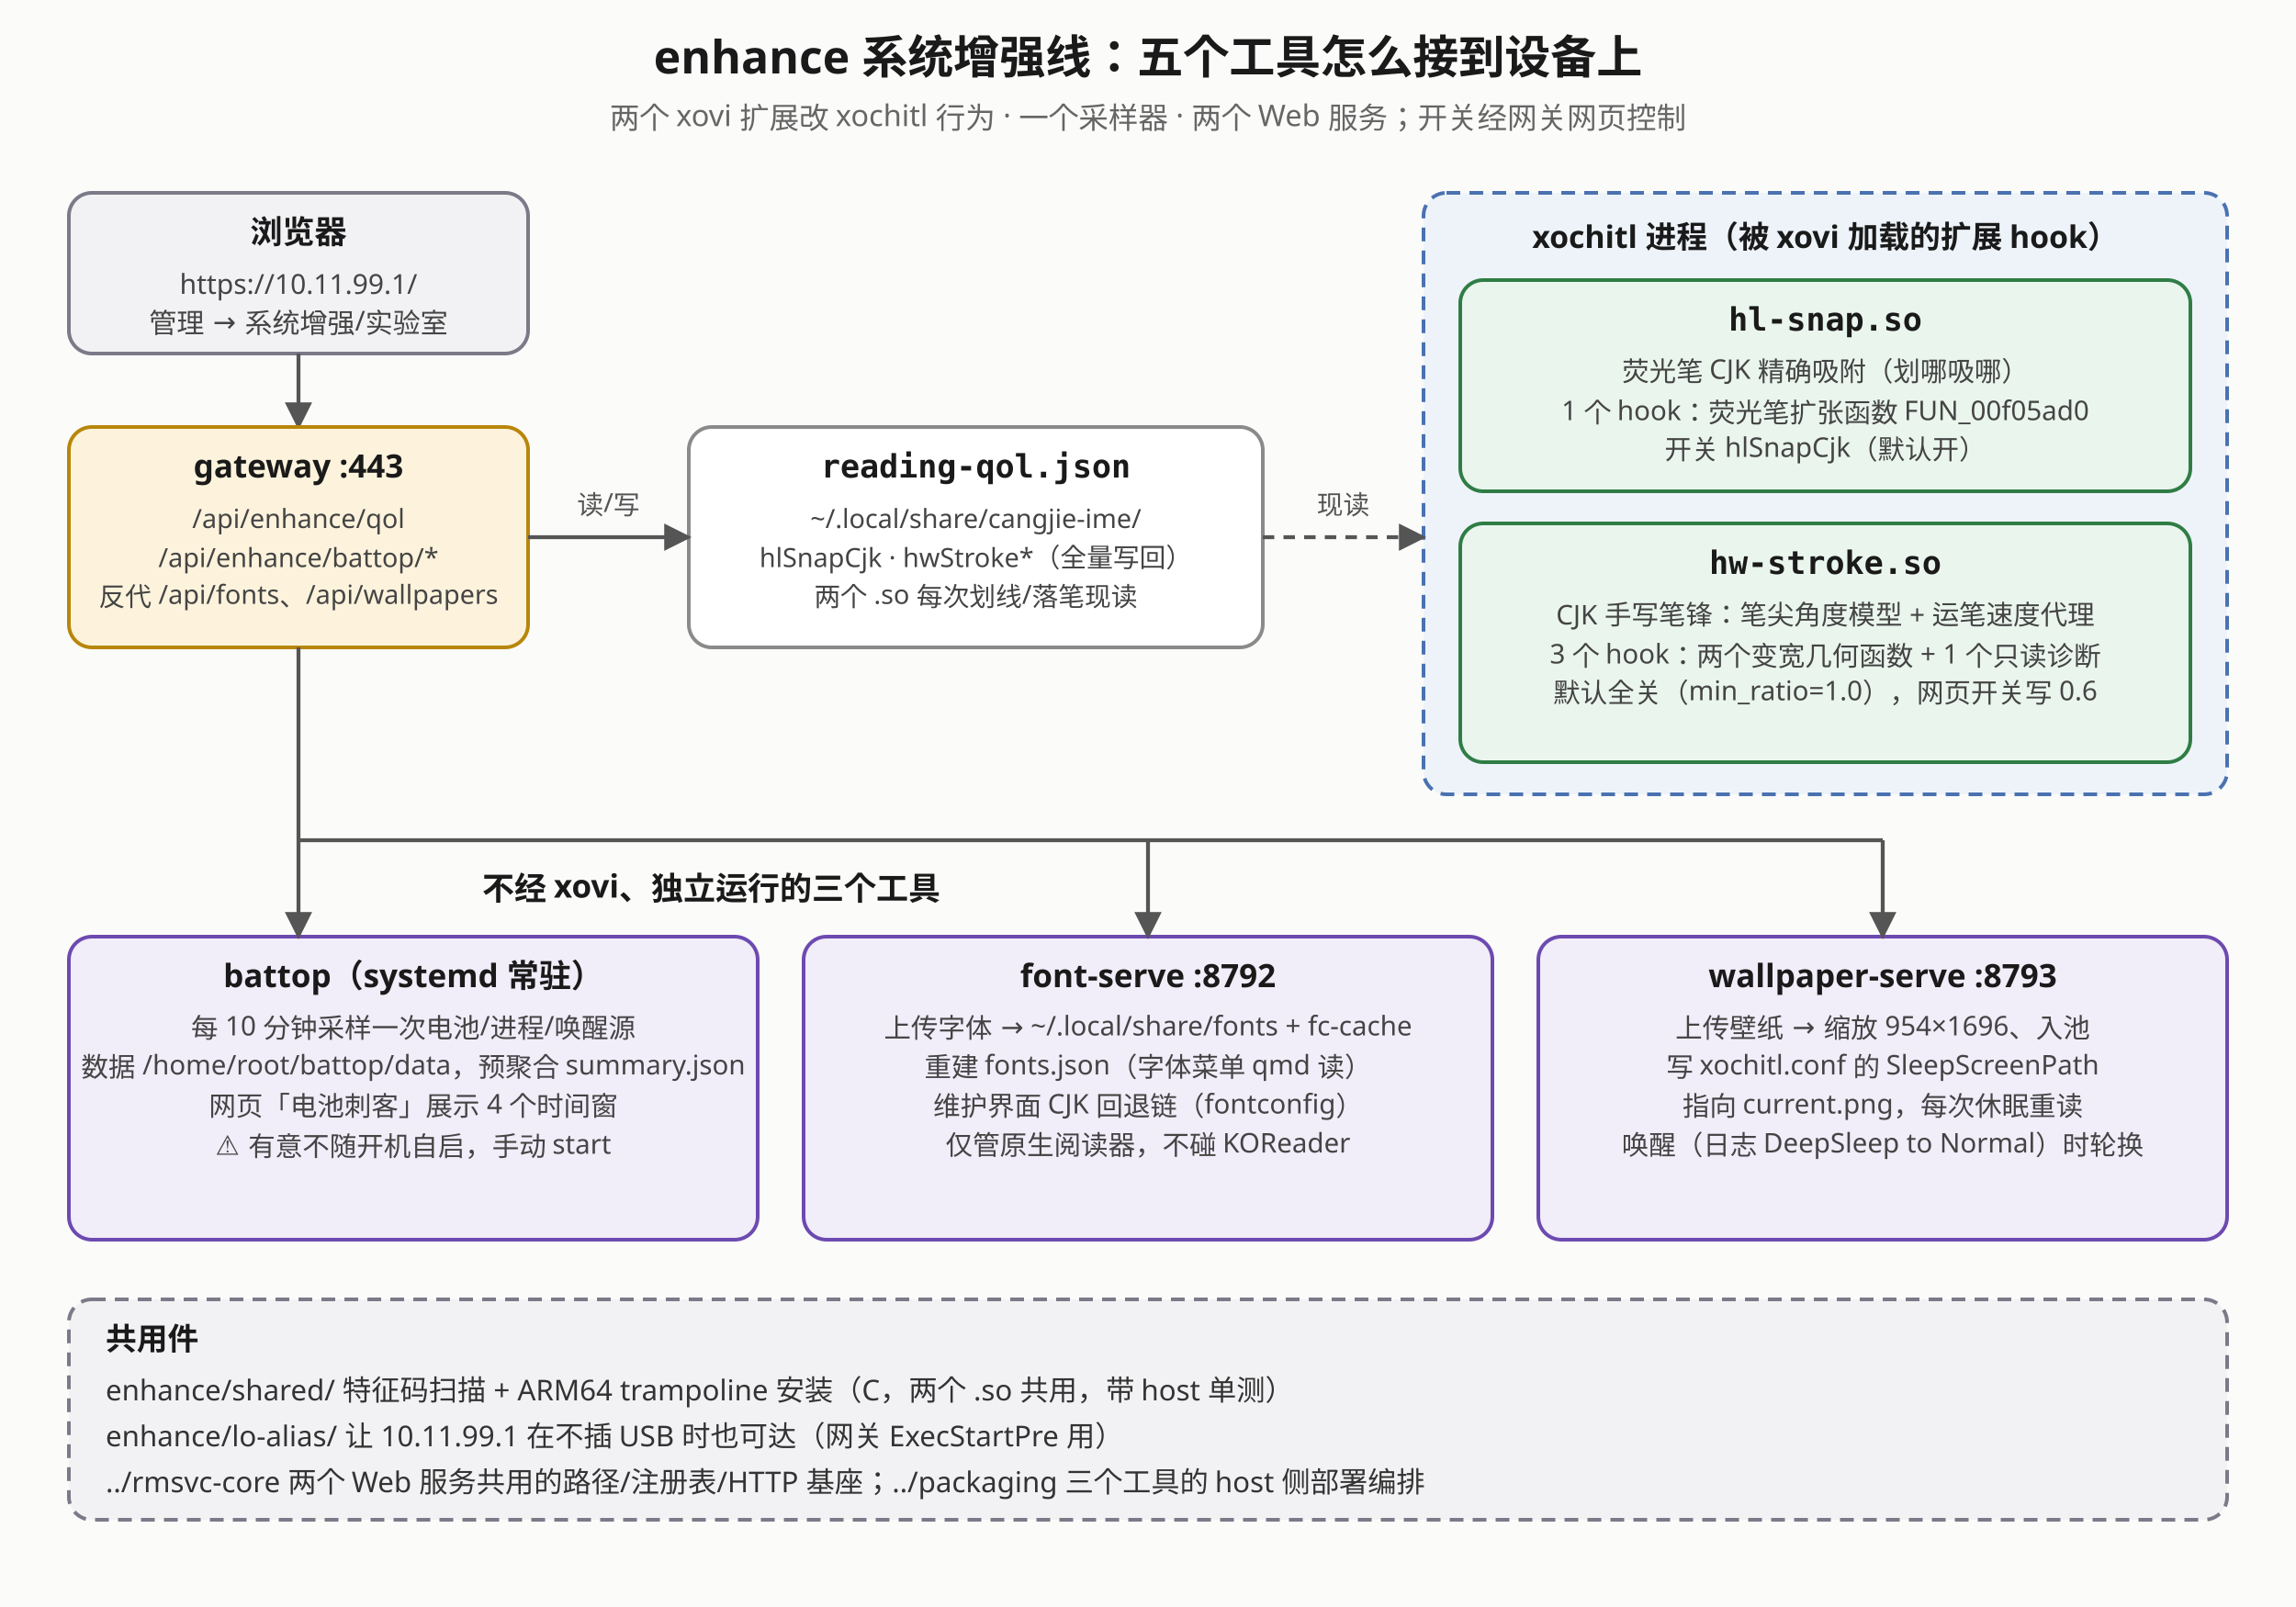
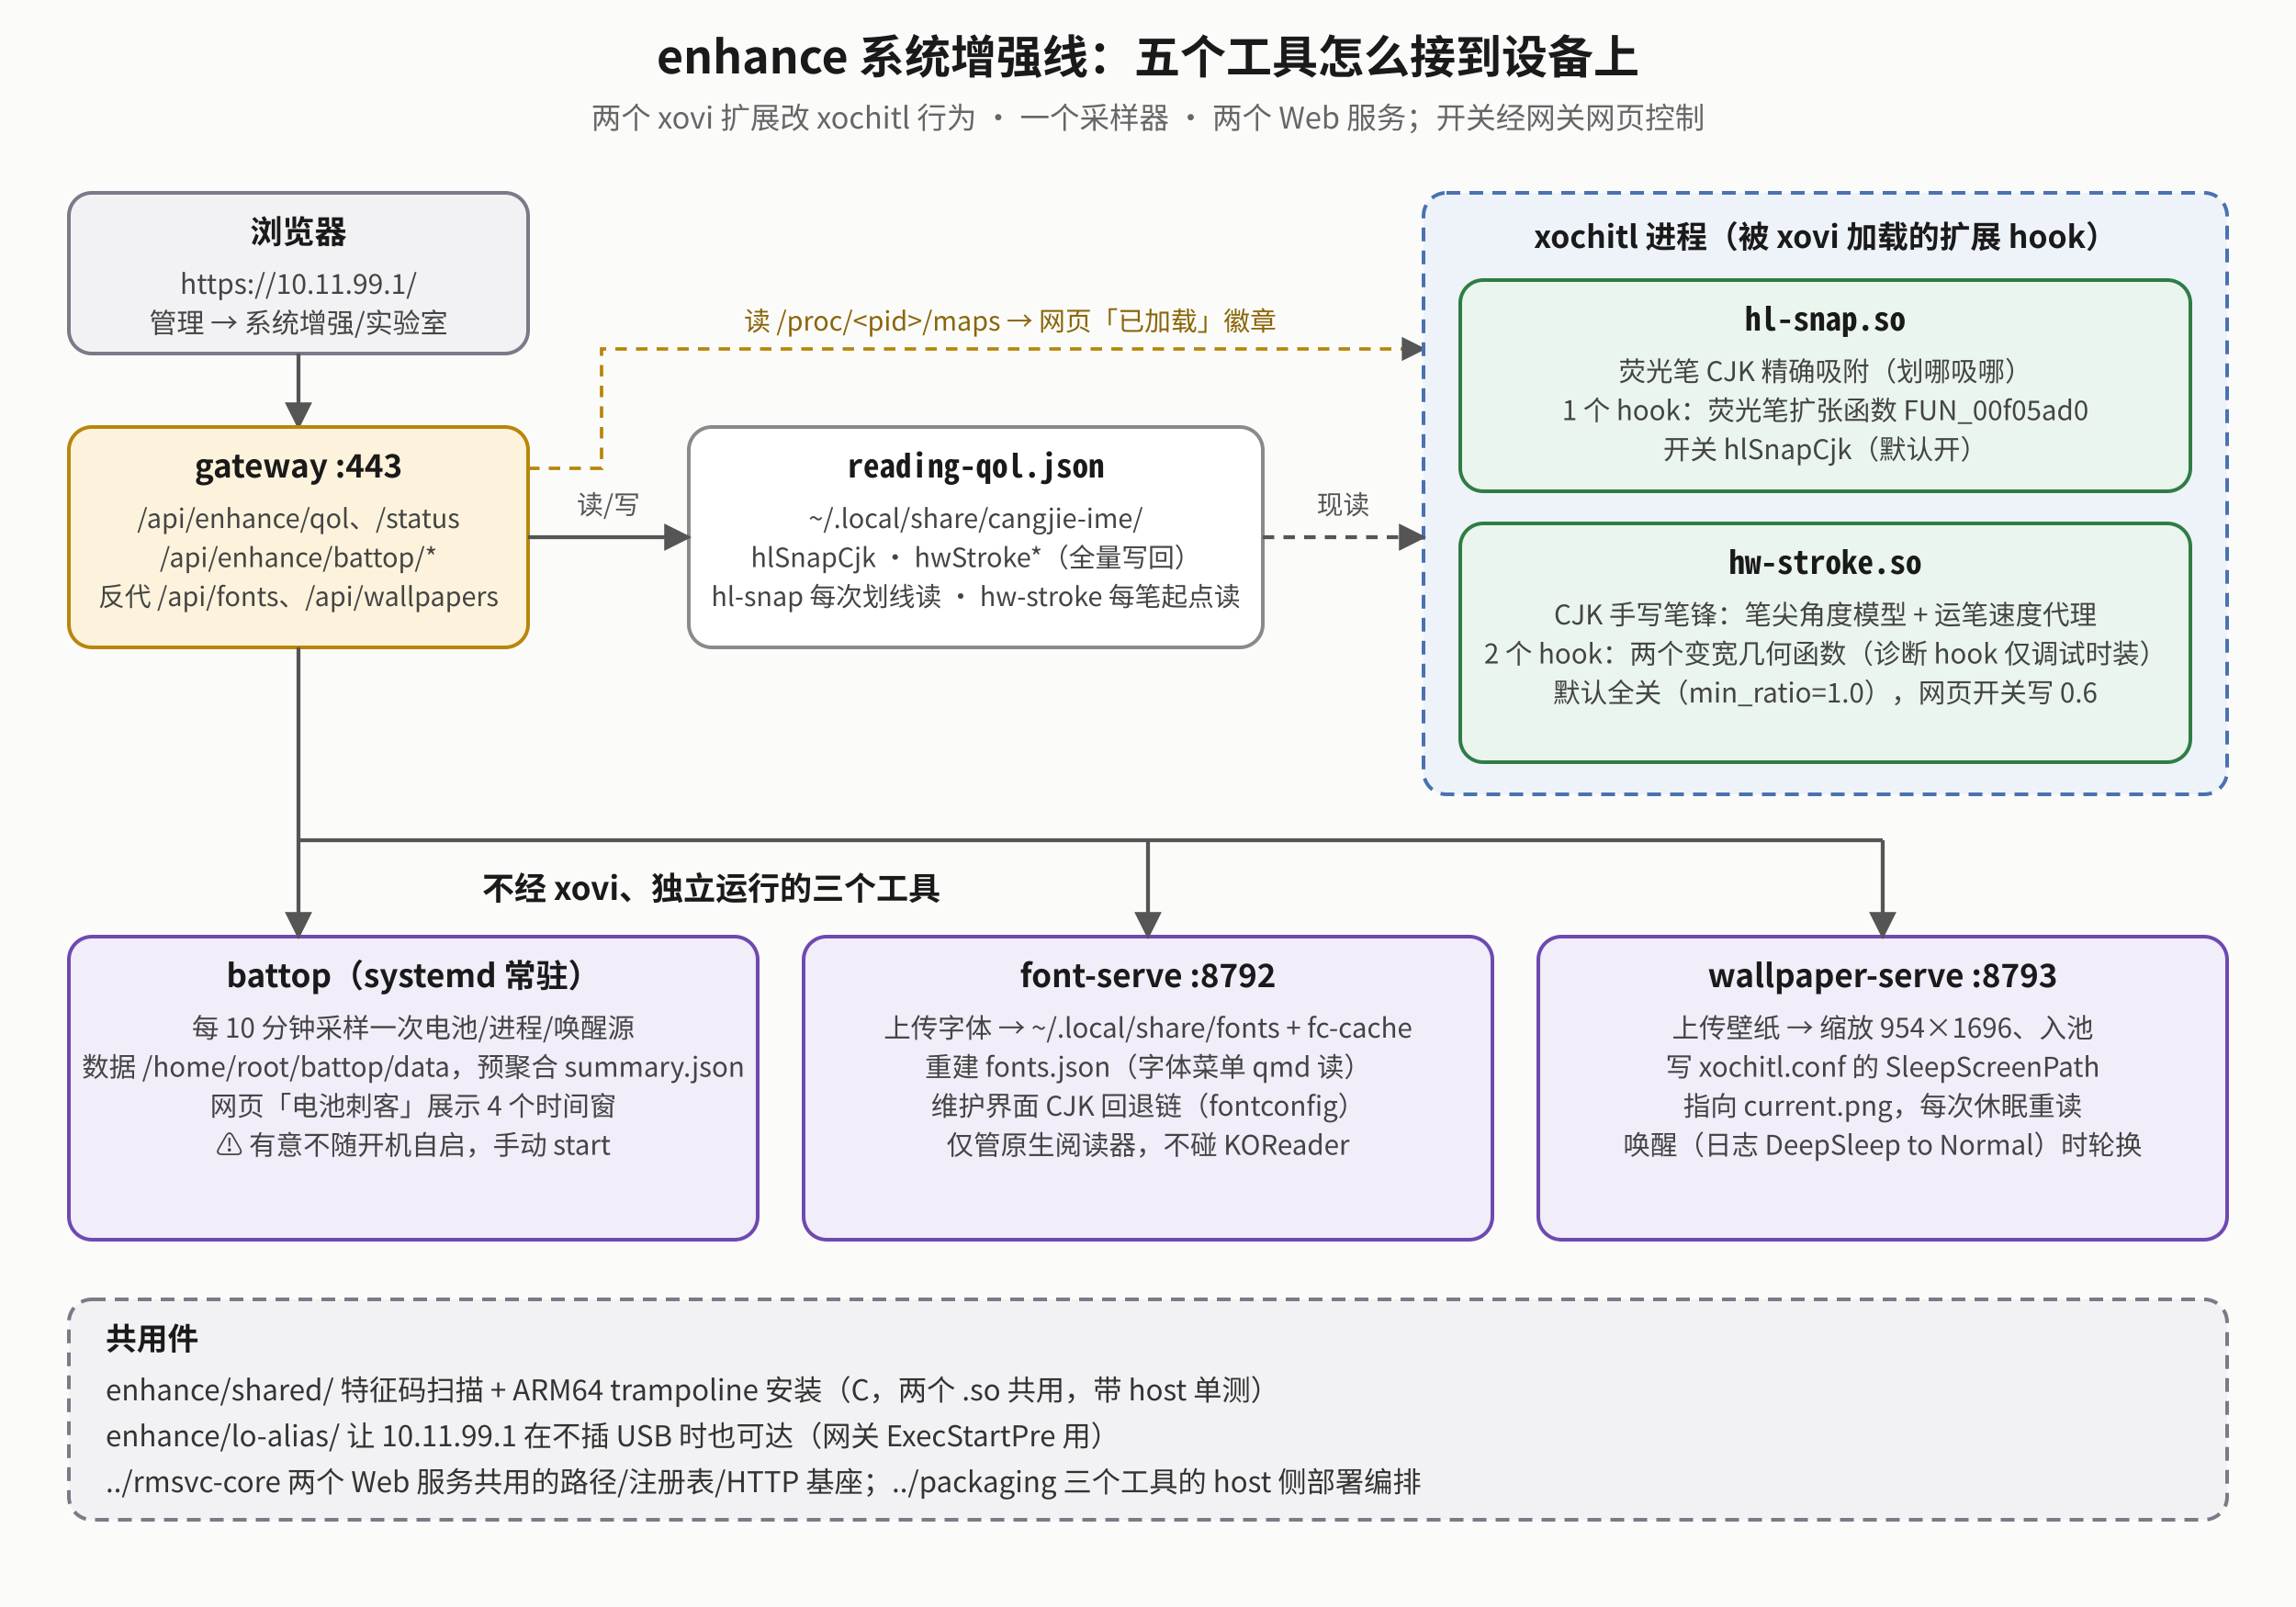
- <svg xmlns="http://www.w3.org/2000/svg" viewBox="0 0 1000 700" font-family="sans-serif">
+ <svg xmlns="http://www.w3.org/2000/svg" viewBox="0 0 1000 700" font-family="Noto Sans CJK SC, sans-serif">
  <defs>
    <marker id="eo-m" viewBox="0 0 10 10" refX="9" refY="5" markerWidth="7" markerHeight="7" orient="auto-start-reverse">
      <path d="M0,0 L10,5 L0,10 z" fill="#555" />
    </marker>
  </defs>
  <rect x="0" y="0" width="1000" height="700" fill="#fbfbfa" />
  <text x="500.0" y="32" text-anchor="middle" font-size="20" font-weight="bold" fill="#1a1a1a">enhance 系统增强线：五个工具怎么接到设备上</text>
  <text x="500.0" y="56" text-anchor="middle" font-size="13" fill="#666">两个 xovi 扩展改 xochitl 行为 · 一个采样器 · 两个 Web 服务；开关经网关网页控制</text>
  <rect x="30" y="84" width="200" height="70" rx="10" fill="#f2f2f4" stroke="#7a7a88" stroke-width="1.6" />
  <text x="130.0" y="106" text-anchor="middle" font-size="14" font-weight="bold" fill="#1a1a1a">浏览器</text>
  <text x="130.0" y="128" text-anchor="middle" font-size="12" fill="#444">https://10.11.99.1/</text>
  <text x="130.0" y="145" text-anchor="middle" font-size="12" fill="#444">管理 → 系统增强/实验室</text>
+   <polyline points="230,204 262,204 262,152 620,152" fill="none" stroke="#b8860b" stroke-width="1.5" stroke-dasharray="5 4" marker-end="url(#eo-m)" />
+   <text x="440" y="144" text-anchor="middle" font-size="11.5" fill="#8a6508">读 /proc/&lt;pid&gt;/maps → 网页「已加载」徽章</text>
  <polyline points="130,154 130,186" fill="none" stroke="#555" stroke-width="1.7" marker-end="url(#eo-m)" />
  <rect x="30" y="186" width="200" height="96" rx="10" fill="#fdf3dc" stroke="#b8860b" stroke-width="1.6" />
  <text x="130.0" y="208" text-anchor="middle" font-size="14" font-weight="bold" fill="#1a1a1a">gateway :443</text>
-   <text x="130.0" y="230" text-anchor="middle" font-size="11.5" fill="#444">/api/enhance/qol</text>
+   <text x="130.0" y="230" text-anchor="middle" font-size="11.5" fill="#444">/api/enhance/qol、/status</text>
  <text x="130.0" y="247" text-anchor="middle" font-size="11.5" fill="#444">/api/enhance/battop/*</text>
  <text x="130.0" y="264" text-anchor="middle" font-size="11.5" fill="#444">反代 /api/fonts、/api/wallpapers</text>
  <rect x="300" y="186" width="250" height="96" rx="10" fill="#ffffff" stroke="#8a8a8a" stroke-width="1.6" />
-   <text x="425.0" y="208" text-anchor="middle" font-size="14" font-weight="bold" fill="#1a1a1a" font-family="monospace">reading-qol.json</text>
+   <text x="425.0" y="208" text-anchor="middle" font-size="14" font-weight="bold" fill="#1a1a1a" font-family="Noto Sans Mono CJK SC, monospace">reading-qol.json</text>
  <text x="425.0" y="230" text-anchor="middle" font-size="11.5" fill="#444">~/.local/share/cangjie-ime/</text>
  <text x="425.0" y="247" text-anchor="middle" font-size="11.5" fill="#444">hlSnapCjk · hwStroke*（全量写回）</text>
-   <text x="425.0" y="264" text-anchor="middle" font-size="11.5" fill="#444">两个 .so 每次划线/落笔现读</text>
+   <text x="425.0" y="264" text-anchor="middle" font-size="11.5" fill="#444">hl-snap 每次划线读 · hw-stroke 每笔起点读</text>
  <polyline points="230,234 300,234" fill="none" stroke="#555" stroke-width="1.7" marker-end="url(#eo-m)" />
  <text x="265" y="224" text-anchor="middle" font-size="11.5" fill="#555">读/写</text>
  <rect x="620" y="84" width="350" height="262" rx="10" fill="#eef3fa" stroke="#4a72b0" stroke-width="1.6" stroke-dasharray="6 4" />
  <text x="795" y="108" text-anchor="middle" font-size="13.5" font-weight="bold" fill="#1a1a1a">xochitl 进程（被 xovi 加载的扩展 hook）</text>
  <rect x="636" y="122" width="318" height="92" rx="10" fill="#eaf5ee" stroke="#2f7d45" stroke-width="1.6" />
-   <text x="795.0" y="144" text-anchor="middle" font-size="14" font-weight="bold" fill="#1a1a1a" font-family="monospace">hl-snap.so</text>
+   <text x="795.0" y="144" text-anchor="middle" font-size="14" font-weight="bold" fill="#1a1a1a" font-family="Noto Sans Mono CJK SC, monospace">hl-snap.so</text>
  <text x="795.0" y="166" text-anchor="middle" font-size="11.8" fill="#444">荧光笔 CJK 精确吸附（划哪吸哪）</text>
  <text x="795.0" y="183" text-anchor="middle" font-size="11.8" fill="#444">1 个 hook：荧光笔扩张函数 FUN_00f05ad0</text>
  <text x="795.0" y="200" text-anchor="middle" font-size="11.8" fill="#444">开关 hlSnapCjk（默认开）</text>
  <rect x="636" y="228" width="318" height="104" rx="10" fill="#eaf5ee" stroke="#2f7d45" stroke-width="1.6" />
-   <text x="795.0" y="250" text-anchor="middle" font-size="14" font-weight="bold" fill="#1a1a1a" font-family="monospace">hw-stroke.so</text>
+   <text x="795.0" y="250" text-anchor="middle" font-size="14" font-weight="bold" fill="#1a1a1a" font-family="Noto Sans Mono CJK SC, monospace">hw-stroke.so</text>
  <text x="795.0" y="272" text-anchor="middle" font-size="11.8" fill="#444">CJK 手写笔锋：笔尖角度模型 + 运笔速度代理</text>
-   <text x="795.0" y="289" text-anchor="middle" font-size="11.8" fill="#444">3 个 hook：两个变宽几何函数 + 1 个只读诊断</text>
+   <text x="795.0" y="289" text-anchor="middle" font-size="11.8" fill="#444">2 个 hook：两个变宽几何函数（诊断 hook 仅调试时装）</text>
  <text x="795.0" y="306" text-anchor="middle" font-size="11.8" fill="#444">默认全关（min_ratio=1.0），网页开关写 0.6</text>
  <polyline points="550,234 620,234" fill="none" stroke="#555" stroke-width="1.7" stroke-dasharray="5 4" marker-end="url(#eo-m)" />
  <text x="585" y="224" text-anchor="middle" font-size="11.5" fill="#555">现读</text>
  <text x="210" y="392" text-anchor="start" font-size="14" font-weight="bold" fill="#1a1a1a">不经 xovi、独立运行的三个工具</text>
  <rect x="30" y="408" width="300" height="132" rx="10" fill="#f1edf9" stroke="#6d4ab0" stroke-width="1.6" />
  <text x="180.0" y="430" text-anchor="middle" font-size="14" font-weight="bold" fill="#1a1a1a">battop（systemd 常驻）</text>
  <text x="180.0" y="452" text-anchor="middle" font-size="11.8" fill="#444">每 10 分钟采样一次电池/进程/唤醒源</text>
  <text x="180.0" y="469" text-anchor="middle" font-size="11.8" fill="#444">数据 /home/root/battop/data，预聚合 summary.json</text>
  <text x="180.0" y="486" text-anchor="middle" font-size="11.8" fill="#444">网页「电池刺客」展示 4 个时间窗</text>
  <text x="180.0" y="503" text-anchor="middle" font-size="11.8" fill="#444">⚠ 有意不随开机自启，手动 start</text>
  <rect x="350" y="408" width="300" height="132" rx="10" fill="#f1edf9" stroke="#6d4ab0" stroke-width="1.6" />
  <text x="500.0" y="430" text-anchor="middle" font-size="14" font-weight="bold" fill="#1a1a1a">font-serve :8792</text>
  <text x="500.0" y="452" text-anchor="middle" font-size="11.8" fill="#444">上传字体 → ~/.local/share/fonts + fc-cache</text>
  <text x="500.0" y="469" text-anchor="middle" font-size="11.8" fill="#444">重建 fonts.json（字体菜单 qmd 读）</text>
  <text x="500.0" y="486" text-anchor="middle" font-size="11.8" fill="#444">维护界面 CJK 回退链（fontconfig）</text>
  <text x="500.0" y="503" text-anchor="middle" font-size="11.8" fill="#444">仅管原生阅读器，不碰 KOReader</text>
  <rect x="670" y="408" width="300" height="132" rx="10" fill="#f1edf9" stroke="#6d4ab0" stroke-width="1.6" />
  <text x="820.0" y="430" text-anchor="middle" font-size="14" font-weight="bold" fill="#1a1a1a">wallpaper-serve :8793</text>
  <text x="820.0" y="452" text-anchor="middle" font-size="11.8" fill="#444">上传壁纸 → 缩放 954×1696、入池</text>
  <text x="820.0" y="469" text-anchor="middle" font-size="11.8" fill="#444">写 xochitl.conf 的 SleepScreenPath</text>
  <text x="820.0" y="486" text-anchor="middle" font-size="11.8" fill="#444">指向 current.png，每次休眠重读</text>
  <text x="820.0" y="503" text-anchor="middle" font-size="11.8" fill="#444">唤醒（日志 DeepSleep to Normal）时轮换</text>
  <polyline points="130,282 130,408" fill="none" stroke="#555" stroke-width="1.7" marker-end="url(#eo-m)" />
  <polyline points="130,366 820,366" fill="none" stroke="#555" stroke-width="1.7" />
  <polyline points="500,366 500,408" fill="none" stroke="#555" stroke-width="1.7" marker-end="url(#eo-m)" />
  <polyline points="820,366 820,408" fill="none" stroke="#555" stroke-width="1.7" marker-end="url(#eo-m)" />
  <rect x="30" y="566" width="940" height="96" rx="10" fill="#f2f2f4" stroke="#7a7a88" stroke-width="1.6" stroke-dasharray="6 4" />
  <text x="46" y="588" text-anchor="start" font-size="13.5" font-weight="bold" fill="#1a1a1a">共用件</text>
  <text x="46" y="610" text-anchor="start" font-size="12.5" fill="#333">enhance/shared/  特征码扫描 + ARM64 trampoline 安装（C，两个 .so 共用，带 host 单测）</text>
  <text x="46" y="630" text-anchor="start" font-size="12.5" fill="#333">enhance/lo-alias/  让 10.11.99.1 在不插 USB 时也可达（网关 ExecStartPre 用）</text>
  <text x="46" y="650" text-anchor="start" font-size="12.5" fill="#333">../rmsvc-core  两个 Web 服务共用的路径/注册表/HTTP 基座；../packaging  三个工具的 host 侧部署编排</text>
</svg>
